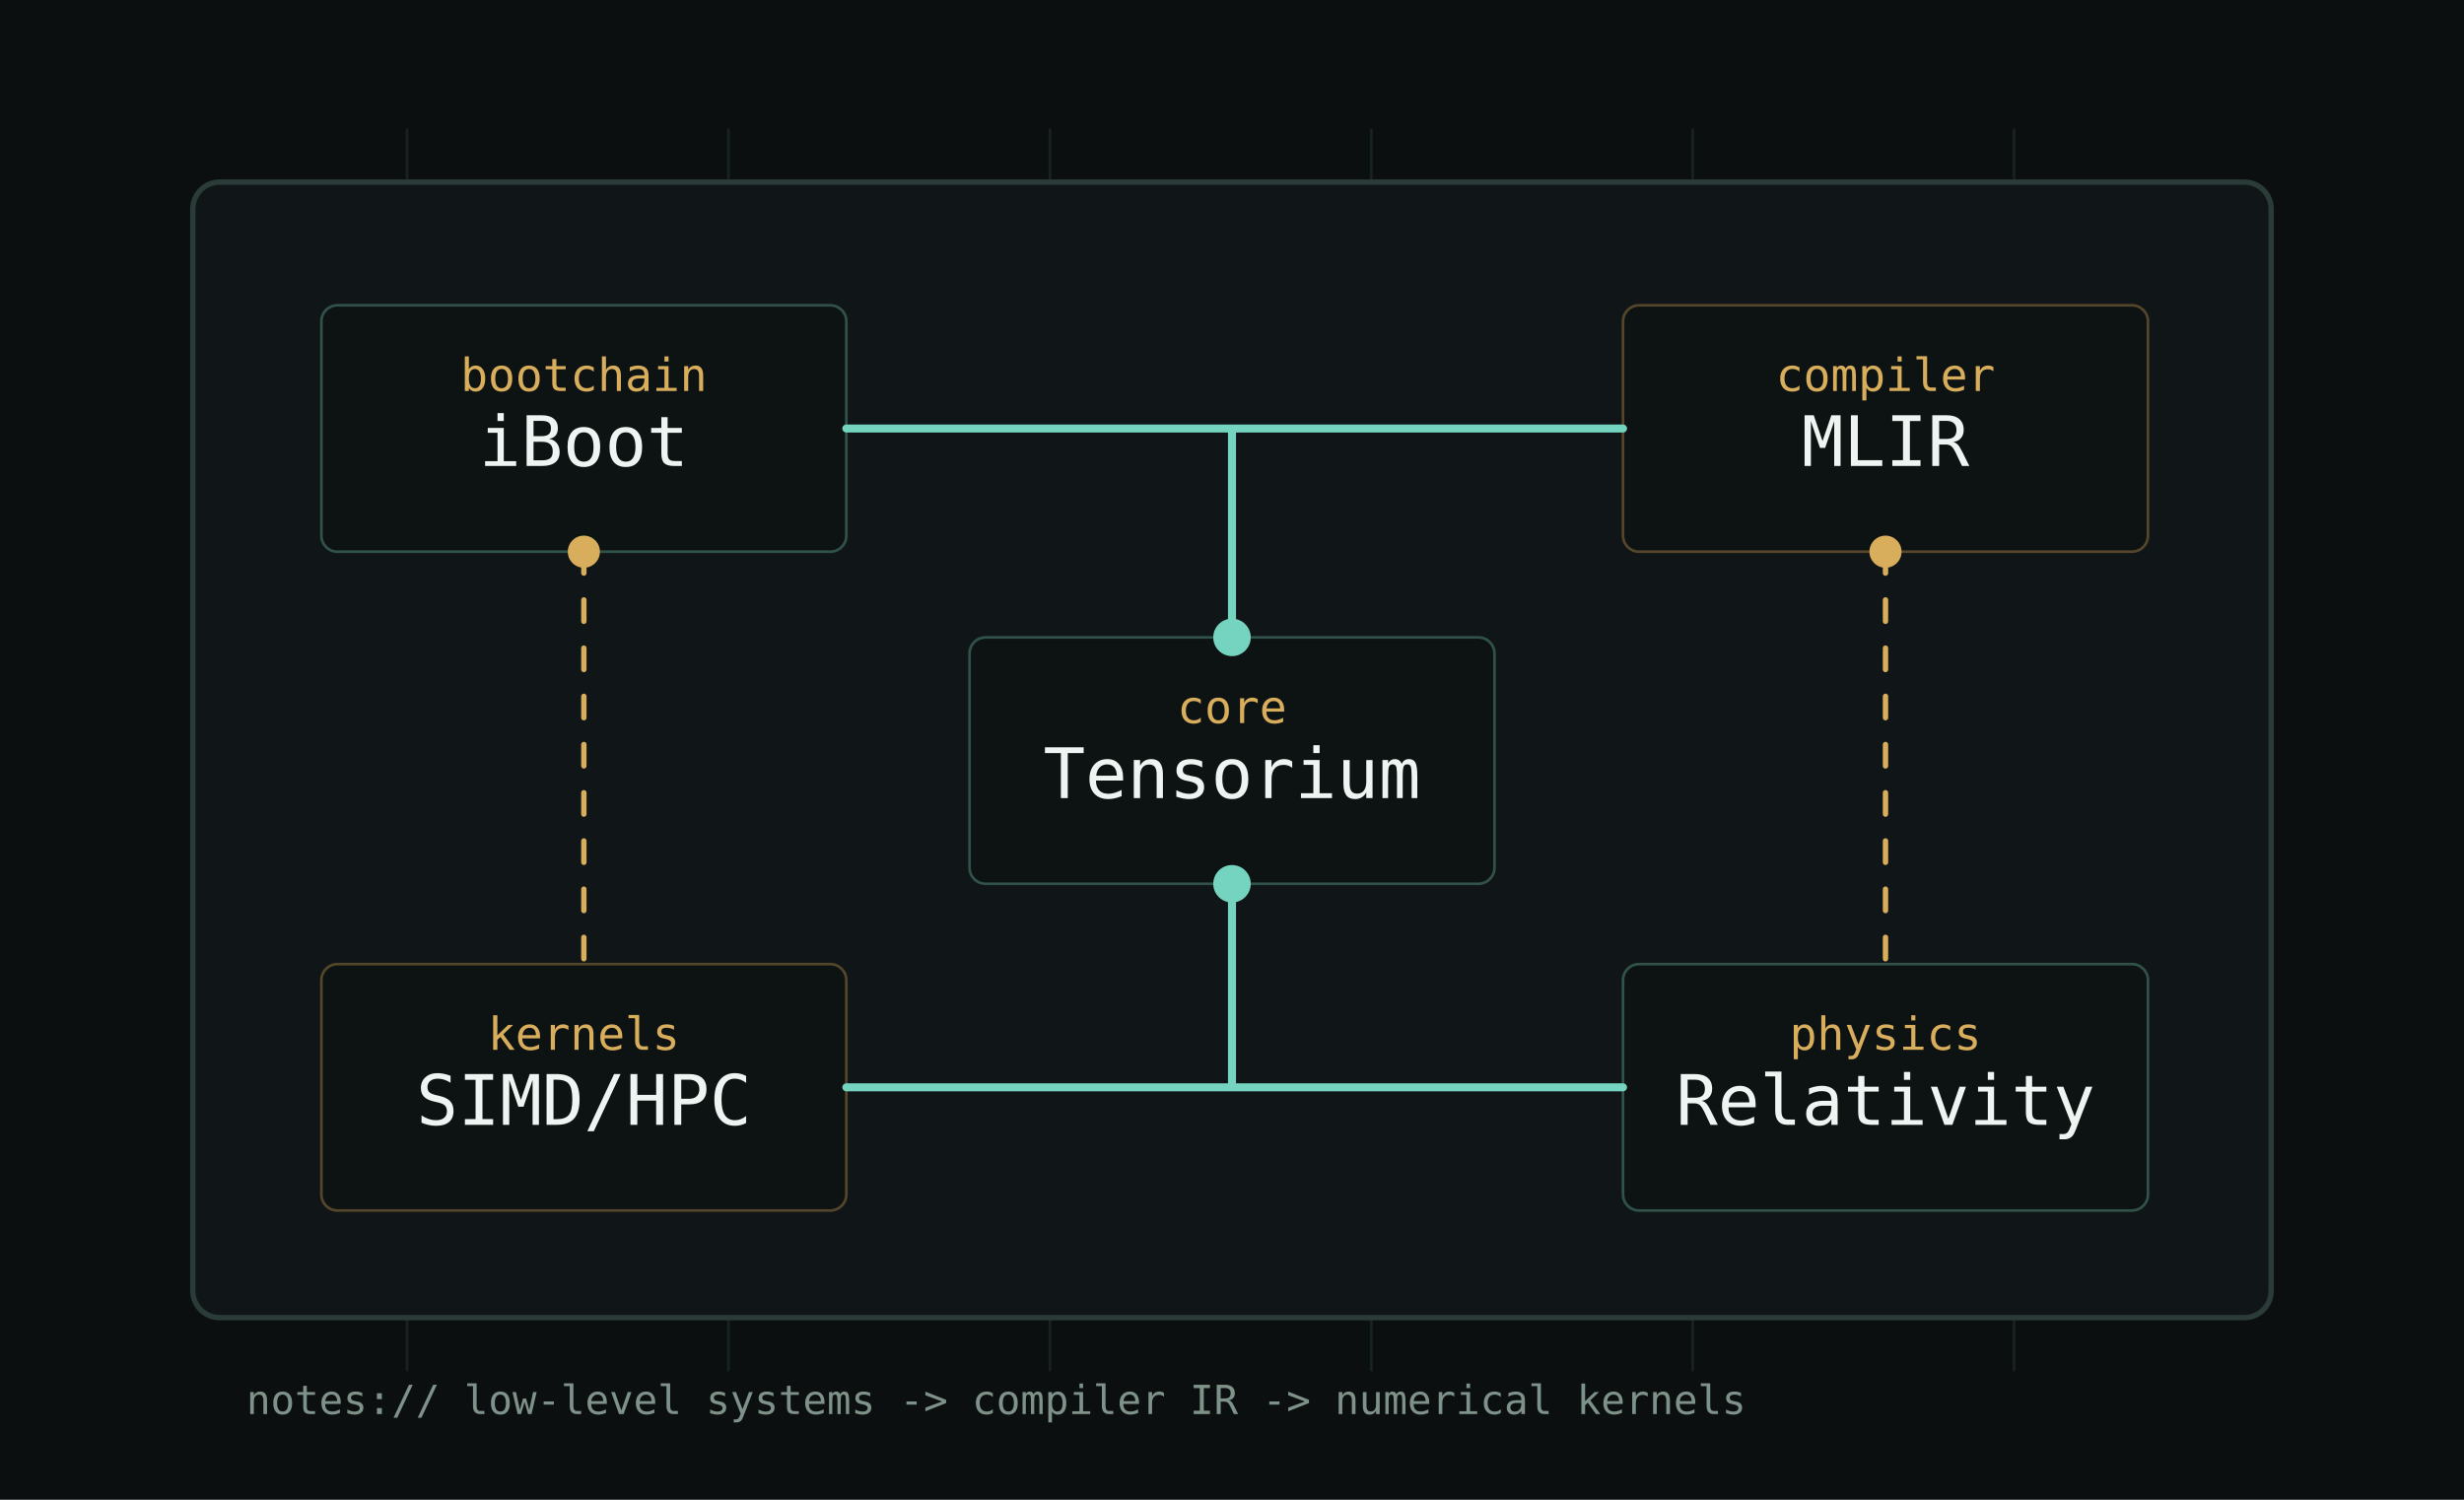
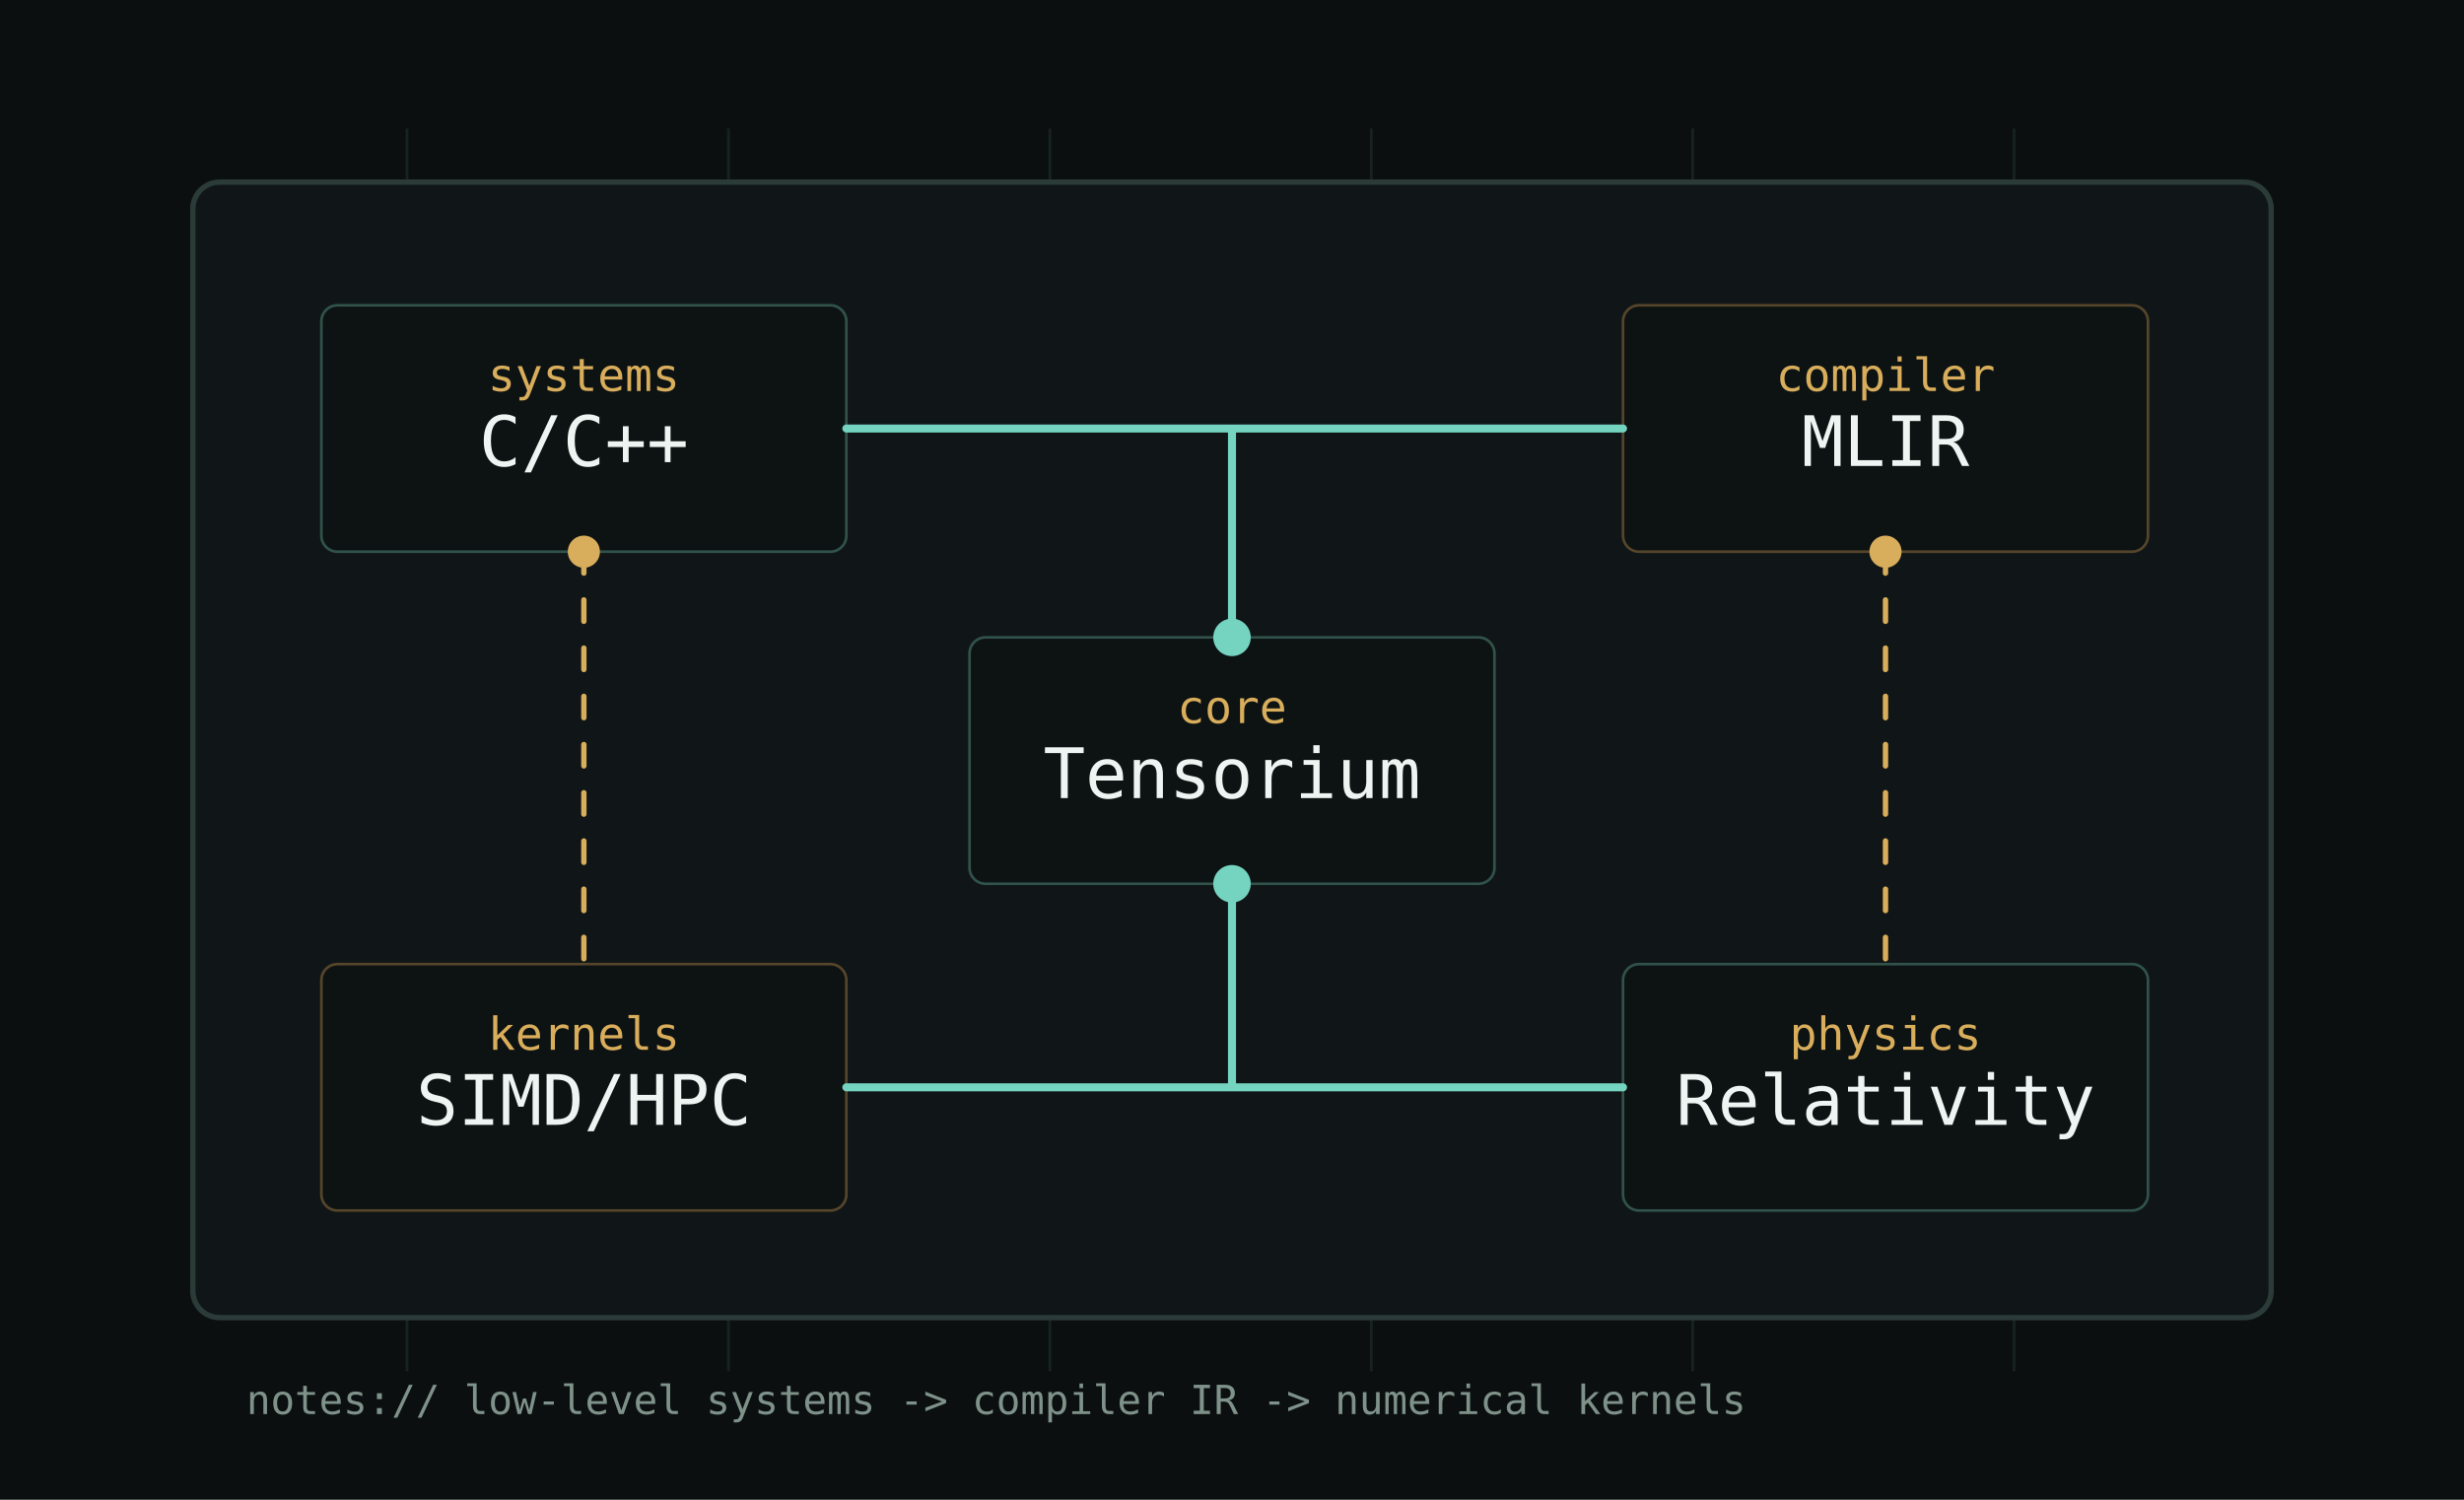
<svg xmlns="http://www.w3.org/2000/svg" viewBox="0 0 920 560" role="img" aria-labelledby="title desc">
  <rect width="920" height="560" fill="#0b0f10" />
  <path d="M72 88H848M72 168H848M72 248H848M72 328H848M72 408H848M152 48V512M272 48V512M392 48V512M512 48V512M632 48V512M752 48V512" stroke="#182320" stroke-width="1" />
  <rect x="72" y="68" width="776" height="424" rx="10" fill="#101617" stroke="#2b3b37" stroke-width="2" />
  <rect x="120" y="114" width="196" height="92" rx="6" fill="#0d1213" stroke="#315249" />
  <rect x="606" y="114" width="196" height="92" rx="6" fill="#0d1213" stroke="#55452a" />
  <rect x="362" y="238" width="196" height="92" rx="6" fill="#0d1213" stroke="#315249" />
  <rect x="120" y="360" width="196" height="92" rx="6" fill="#0d1213" stroke="#55452a" />
  <rect x="606" y="360" width="196" height="92" rx="6" fill="#0d1213" stroke="#315249" />
  <path d="M316 160H460V238M606 160H460V238M460 330V406H316M460 330V406H606" fill="none" stroke="#74d4c0" stroke-width="3" stroke-linecap="round" />
  <path d="M218 206V360M704 206V360" fill="none" stroke="#d8ad5b" stroke-width="2" stroke-dasharray="8 10" stroke-linecap="round" />
  <circle cx="460" cy="238" r="7" fill="#74d4c0" />
  <circle cx="460" cy="330" r="7" fill="#74d4c0" />
  <circle cx="218" cy="206" r="6" fill="#d8ad5b" />
  <circle cx="704" cy="206" r="6" fill="#d8ad5b" />
-   <text x="218" y="146" text-anchor="middle" font-family="SFMono-Regular, Consolas, Menlo, monospace" font-size="17" fill="#d8ad5b">bootchain</text>
-   <text x="218" y="174" text-anchor="middle" font-family="SFMono-Regular, Consolas, Menlo, monospace" font-size="26" fill="#eef4f1">iBoot</text>
+   <text x="218" y="146" text-anchor="middle" font-family="SFMono-Regular, Consolas, Menlo, monospace" font-size="17" fill="#d8ad5b">systems</text>
+   <text x="218" y="174" text-anchor="middle" font-family="SFMono-Regular, Consolas, Menlo, monospace" font-size="26" fill="#eef4f1">C/C++</text>
  <text x="704" y="146" text-anchor="middle" font-family="SFMono-Regular, Consolas, Menlo, monospace" font-size="17" fill="#d8ad5b">compiler</text>
  <text x="704" y="174" text-anchor="middle" font-family="SFMono-Regular, Consolas, Menlo, monospace" font-size="26" fill="#eef4f1">MLIR</text>
  <text x="460" y="270" text-anchor="middle" font-family="SFMono-Regular, Consolas, Menlo, monospace" font-size="17" fill="#d8ad5b">core</text>
  <text x="460" y="298" text-anchor="middle" font-family="SFMono-Regular, Consolas, Menlo, monospace" font-size="26" fill="#eef4f1">Tensorium</text>
  <text x="218" y="392" text-anchor="middle" font-family="SFMono-Regular, Consolas, Menlo, monospace" font-size="17" fill="#d8ad5b">kernels</text>
  <text x="218" y="420" text-anchor="middle" font-family="SFMono-Regular, Consolas, Menlo, monospace" font-size="26" fill="#eef4f1">SIMD/HPC</text>
  <text x="704" y="392" text-anchor="middle" font-family="SFMono-Regular, Consolas, Menlo, monospace" font-size="17" fill="#d8ad5b">physics</text>
  <text x="704" y="420" text-anchor="middle" font-family="SFMono-Regular, Consolas, Menlo, monospace" font-size="26" fill="#eef4f1">Relativity</text>
  <text x="92" y="528" font-family="SFMono-Regular, Consolas, Menlo, monospace" font-size="15" fill="#7f928a">notes:// low-level systems -&gt; compiler IR -&gt; numerical kernels</text>
</svg>
